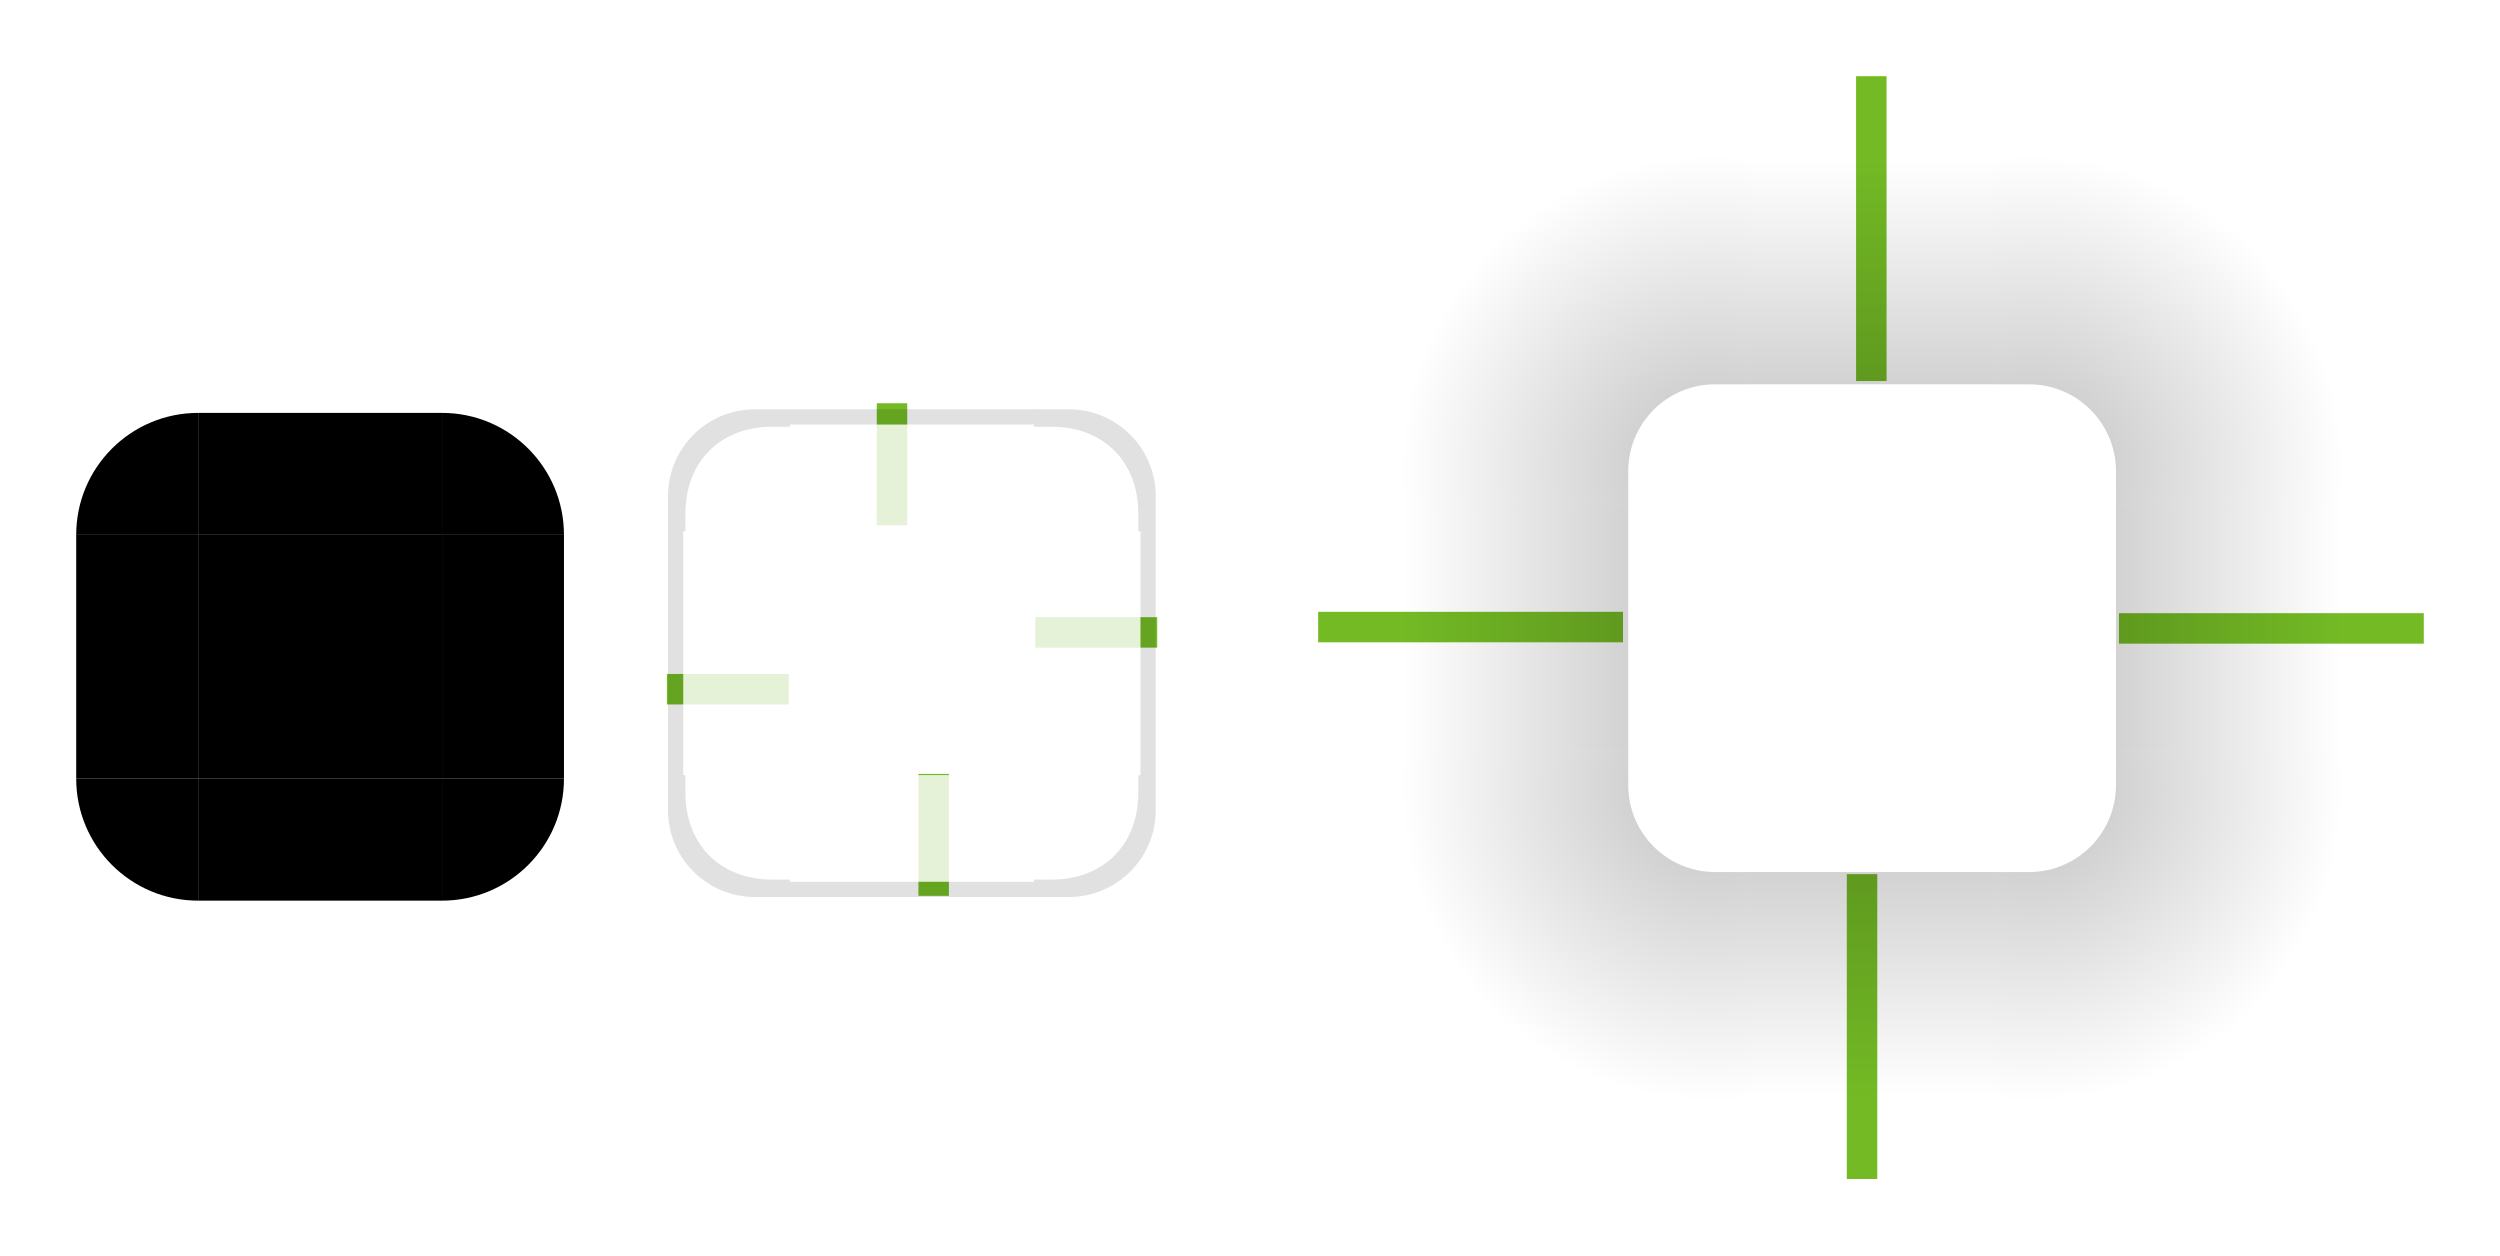
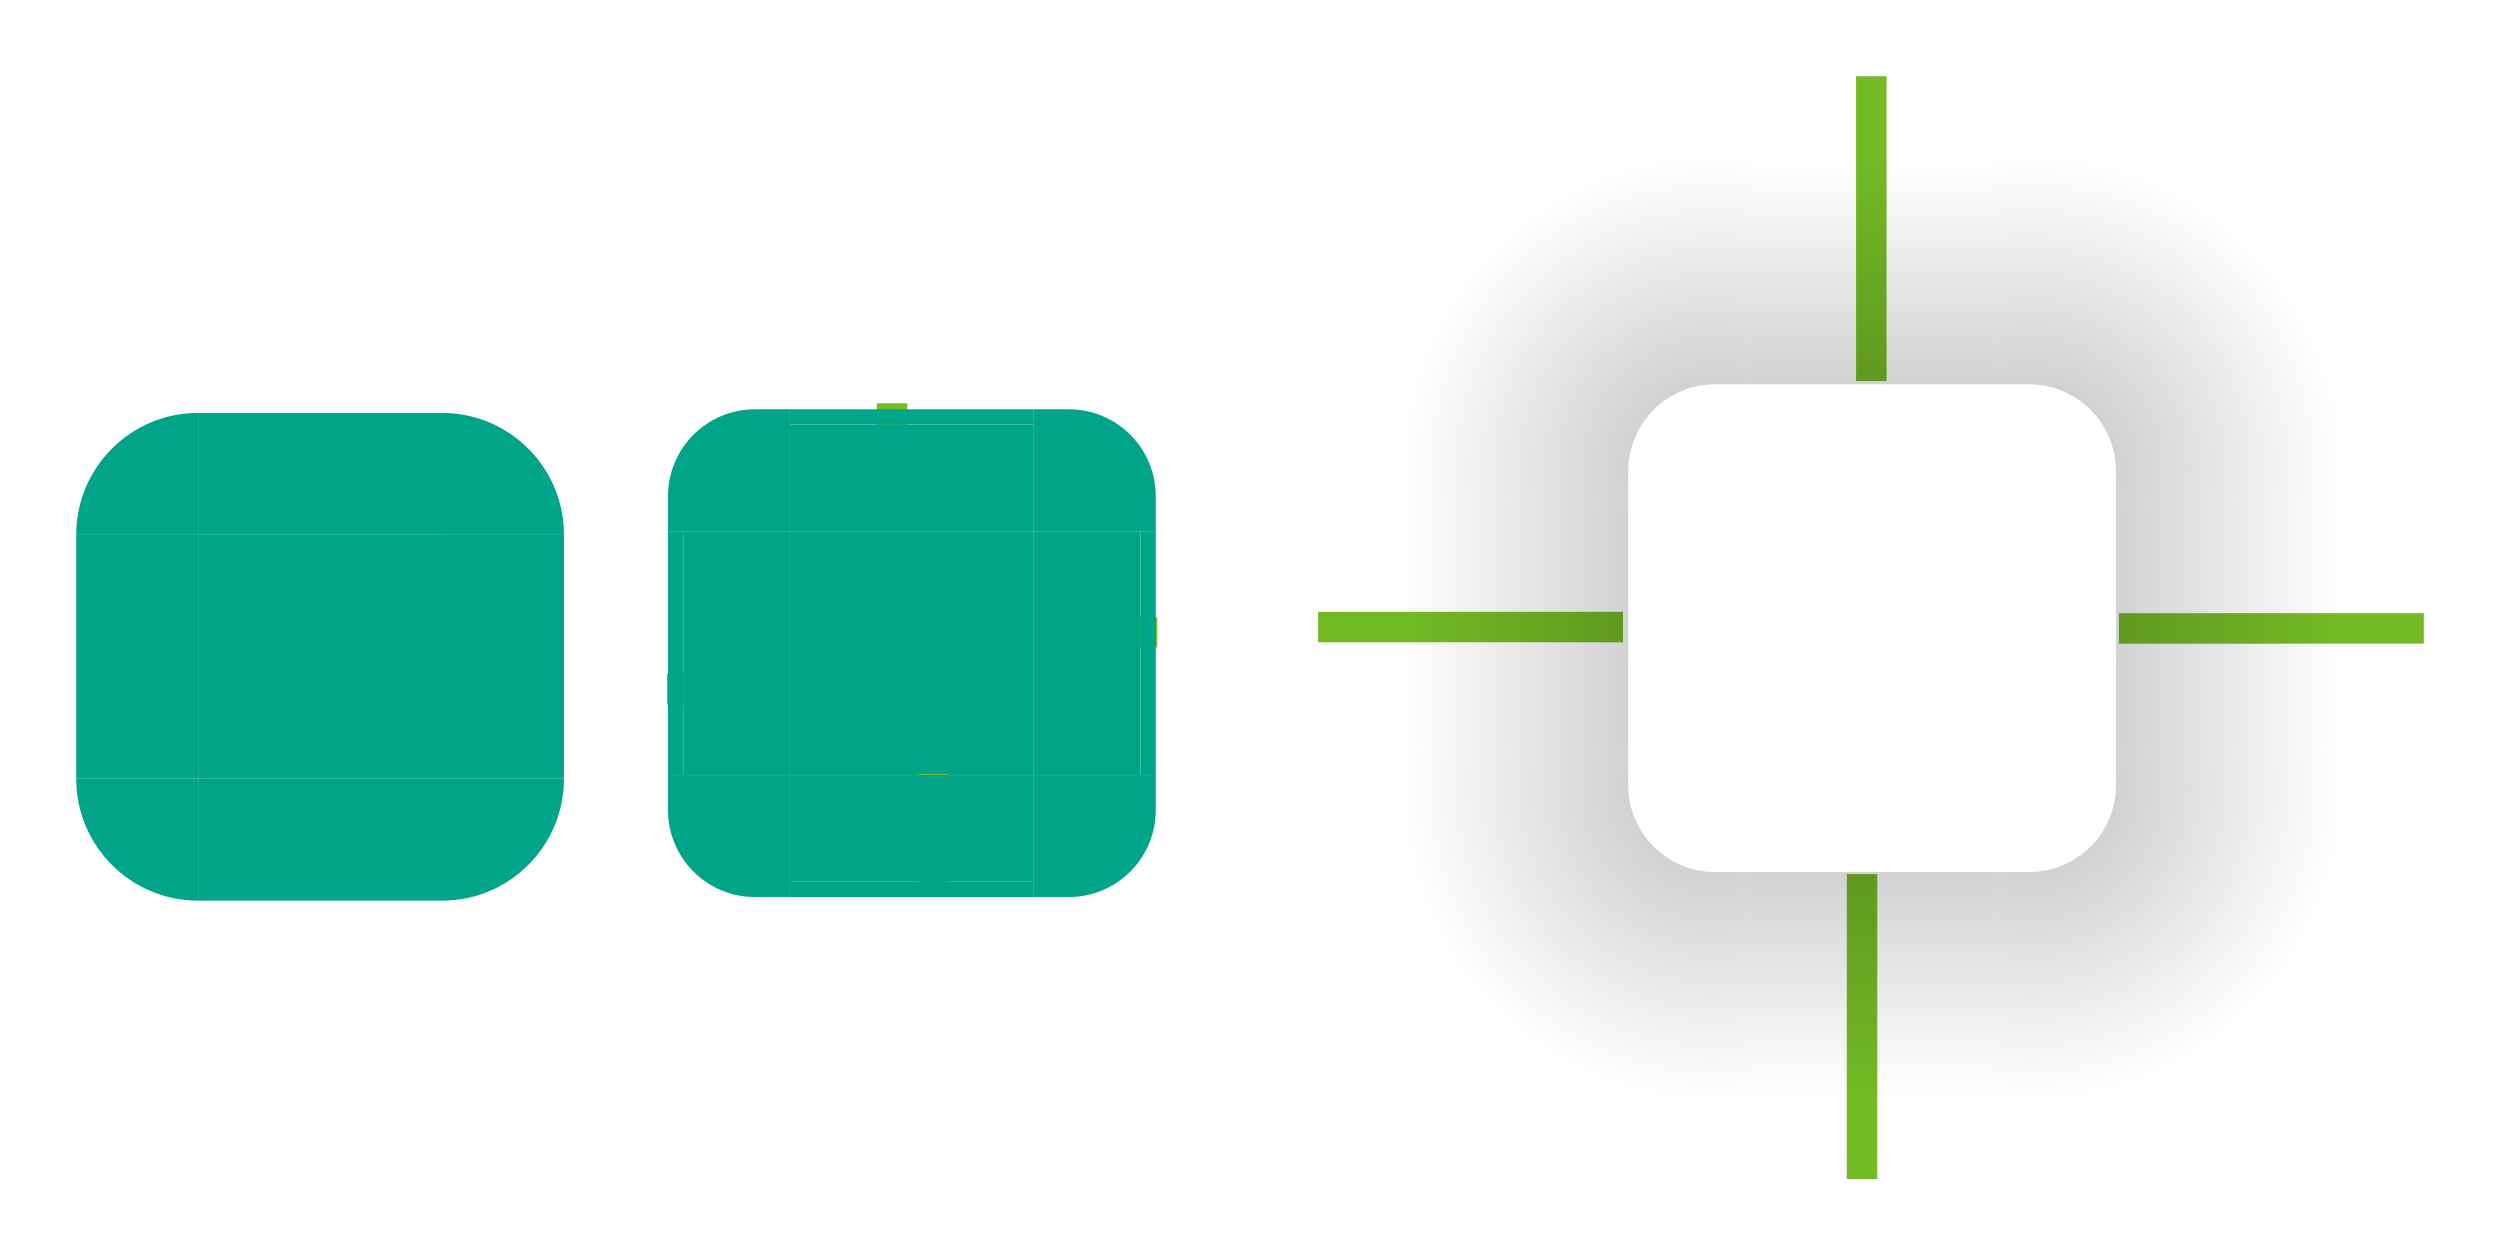
<svg xmlns="http://www.w3.org/2000/svg" xmlns:ns1="http://www.openswatchbook.org/uri/2009/osb" xmlns:xlink="http://www.w3.org/1999/xlink" id="svg3642" viewBox="0 0 164.018 82.35" version="1.0" height="82.35" width="164.018">
  <defs id="defs3644">
    <linearGradient id="linearGradient2516">
      <stop id="stop2512" offset="0" style="stop-color:#010101;stop-opacity:0.243" />
      <stop id="stop2514" offset="1" style="stop-color:#010101;stop-opacity:0;" />
    </linearGradient>
    <linearGradient id="linearGradient2510">
      <stop id="stop2506" offset="0" style="stop-color:#010101;stop-opacity:0.243" />
      <stop id="stop2508" offset="1" style="stop-color:#020202;stop-opacity:0" />
    </linearGradient>
    <linearGradient id="border-3" ns1:paint="solid">
      <stop style="stop-color:#000000;stop-opacity:0.118;" offset="0" id="stop1657" />
    </linearGradient>
    <linearGradient ns1:paint="solid" id="linearGradient852">
      <stop id="stop850" offset="0" style="stop-color:#3f41df;stop-opacity:1;" />
    </linearGradient>
    <linearGradient ns1:paint="solid" id="North_Panel">
      <stop id="stop844" offset="0" style="stop-color:#ffffff;stop-opacity:0.816;" />
    </linearGradient>
-     <linearGradient xlink:href="#North_Panel" id="linearGradient1364" gradientUnits="userSpaceOnUse" gradientTransform="matrix(0.3333333,0,0,0.3333333,50.65849,30.85163)" x1="3.5" y1="36" x2="51.5" y2="36" />
-     <linearGradient xlink:href="#North_Panel" id="linearGradient1002" gradientUnits="userSpaceOnUse" gradientTransform="matrix(0.3333333,0,0,8,23.02434,-169.8252)" x1="3.5" y1="11.5" x2="51.5" y2="11.5" />
-     <linearGradient xlink:href="#North_Panel" id="linearGradient924" x1="77.05" y1="61.447" x2="85.05" y2="61.447" gradientUnits="userSpaceOnUse" gradientTransform="matrix(0.875,0,0,0.875,8.085586,-9.059051)" />
-     <linearGradient xlink:href="#border-3" id="linearGradient1661" x1="77.05" y1="61.447" x2="85.05" y2="61.447" gradientUnits="userSpaceOnUse" gradientTransform="translate(-1.545691,-16.23998)" />
-     <linearGradient xlink:href="#border-3" id="linearGradient1665" gradientUnits="userSpaceOnUse" gradientTransform="matrix(0.3333333,0,0,0.9999999,23.02434,-92.82515)" x1="3.5" y1="11.5" x2="51.5" y2="11.5" />
-     <linearGradient xlink:href="#North_Panel" id="linearGradient2354" gradientUnits="userSpaceOnUse" gradientTransform="matrix(0.3333333,0,0,8,23.02434,-169.8252)" x1="3.5" y1="11.5" x2="51.5" y2="11.5" />
-     <linearGradient xlink:href="#border-3" id="linearGradient2356" gradientUnits="userSpaceOnUse" gradientTransform="matrix(0.3333333,0,0,0.9999999,23.02434,-92.82515)" x1="3.5" y1="11.5" x2="51.5" y2="11.5" />
-     <linearGradient xlink:href="#North_Panel" id="linearGradient2366" gradientUnits="userSpaceOnUse" gradientTransform="matrix(0.3333333,0,0,8,23.02434,-169.8252)" x1="3.5" y1="11.5" x2="51.5" y2="11.5" />
-     <linearGradient xlink:href="#border-3" id="linearGradient2368" gradientUnits="userSpaceOnUse" gradientTransform="matrix(0.3333333,0,0,0.9999999,23.02434,-92.82515)" x1="3.5" y1="11.5" x2="51.5" y2="11.5" />
-     <linearGradient xlink:href="#North_Panel" id="linearGradient2378" gradientUnits="userSpaceOnUse" gradientTransform="matrix(0.3333333,0,0,8,23.02434,-169.8252)" x1="3.5" y1="11.5" x2="51.5" y2="11.5" />
-     <linearGradient xlink:href="#border-3" id="linearGradient2380" gradientUnits="userSpaceOnUse" gradientTransform="matrix(0.3333333,0,0,0.9999999,23.02434,-92.82515)" x1="3.5" y1="11.5" x2="51.5" y2="11.5" />
-     <linearGradient xlink:href="#North_Panel" id="linearGradient2388" gradientUnits="userSpaceOnUse" gradientTransform="matrix(0.875,0,0,0.875,8.085586,-9.059051)" x1="77.05" y1="61.447" x2="85.05" y2="61.447" />
-     <linearGradient xlink:href="#border-3" id="linearGradient2390" gradientUnits="userSpaceOnUse" gradientTransform="translate(-1.545691,-16.23998)" x1="77.05" y1="61.447" x2="85.05" y2="61.447" />
-     <linearGradient xlink:href="#North_Panel" id="linearGradient2398" gradientUnits="userSpaceOnUse" gradientTransform="matrix(0.875,0,0,0.875,8.085586,-9.059051)" x1="77.05" y1="61.447" x2="85.05" y2="61.447" />
-     <linearGradient xlink:href="#border-3" id="linearGradient2400" gradientUnits="userSpaceOnUse" gradientTransform="translate(-1.545691,-16.23998)" x1="77.05" y1="61.447" x2="85.05" y2="61.447" />
-     <linearGradient xlink:href="#North_Panel" id="linearGradient2408" gradientUnits="userSpaceOnUse" gradientTransform="matrix(0.875,0,0,0.875,8.085586,-9.059051)" x1="77.05" y1="61.447" x2="85.05" y2="61.447" />
-     <linearGradient xlink:href="#border-3" id="linearGradient2410" gradientUnits="userSpaceOnUse" gradientTransform="translate(-1.545691,-16.23998)" x1="77.05" y1="61.447" x2="85.05" y2="61.447" />
    <linearGradient xlink:href="#linearGradient2510" id="linearGradient2453" gradientUnits="userSpaceOnUse" gradientTransform="matrix(1,0,0,1.111111,-57.13925,-161.791)" x1="98.31" y1="37.77" x2="98.31" y2="19.484" />
    <radialGradient xlink:href="#linearGradient2516" id="radialGradient2469" cx="125.335" cy="-5.664" fx="125.335" fy="-5.664" r="14" gradientUnits="userSpaceOnUse" gradientTransform="matrix(0,1.474385,-1.463621,0,124.9669,-133.1448)" />
    <linearGradient xlink:href="#linearGradient2510" id="linearGradient971" gradientUnits="userSpaceOnUse" gradientTransform="matrix(1,0,0,1.111111,-57.13925,-161.791)" x1="98.31" y1="37.77" x2="98.31" y2="19.484" />
    <linearGradient xlink:href="#linearGradient2510" id="linearGradient979" gradientUnits="userSpaceOnUse" gradientTransform="matrix(1,0,0,1.111111,-57.13925,-161.791)" x1="98.31" y1="37.77" x2="98.31" y2="19.484" />
    <linearGradient xlink:href="#linearGradient2510" id="linearGradient987" gradientUnits="userSpaceOnUse" gradientTransform="matrix(1,0,0,1.111111,-57.13925,-161.791)" x1="98.31" y1="37.77" x2="98.31" y2="19.484" />
    <radialGradient xlink:href="#linearGradient2516" id="radialGradient991" gradientUnits="userSpaceOnUse" gradientTransform="matrix(0,-1.474385,-1.463621,0,124.9669,215.572)" cx="125.335" cy="-5.664" fx="125.335" fy="-5.664" r="14" />
    <radialGradient xlink:href="#linearGradient2516" id="radialGradient995" gradientUnits="userSpaceOnUse" gradientTransform="matrix(0,1.474385,1.463621,0,120.6789,-133.1457)" cx="125.335" cy="-5.664" fx="125.335" fy="-5.664" r="14" />
    <radialGradient xlink:href="#linearGradient2516" id="radialGradient999" gradientUnits="userSpaceOnUse" gradientTransform="matrix(0,-1.474385,1.463621,0,120.6789,215.572)" cx="125.335" cy="-5.664" fx="125.335" fy="-5.664" r="14" />
  </defs>
-   <rect id="center" height="16" x="51.825" y="34.852" width="16" style="fill:url(#linearGradient1364);fill-opacity:1;stroke-width:0.32" />
+   <rect id="center" height="16" x="51.825" y="34.852" width="16" style="fill:#00a489;fill-opacity:1;stroke-width:0.32" />
  <rect style="fill:none;fill-opacity:0.243;stroke-width:0.32" width="16" y="33.213" x="114.823" height="16" id="shadow-center" />
-   <rect id="mask-center" height="16" x="13" y="35.089" width="16" style="fill:#000000;fill-opacity:1;stroke-width:0.32" />
-   <rect style="fill:#000000;fill-opacity:1;stroke-width:0.226" width="16" y="27.089" x="13" height="8" id="mask-top" />
-   <rect id="mask-bottom" height="8" x="13" y="51.089" width="16" style="fill:#000000;fill-opacity:1;stroke-width:0.226" />
-   <rect style="fill:#000000;fill-opacity:1;stroke-width:0.226" width="16" y="-37" x="35.089" height="8" id="mask-right" transform="rotate(90)" />
-   <rect transform="rotate(90)" id="mask-left" height="8" x="35.089" y="-13" width="16" style="fill:#000000;fill-opacity:1;stroke-width:0.226" />
-   <path transform="scale(1,-1)" d="m 37,-35.089 a 8,8 0 0 1 -8,8 l 0,-8 z" id="mask-topright" style="opacity:1;fill:#000000;fill-opacity:1;fill-rule:nonzero;stroke:none;stroke-width:4.594;stroke-linecap:round;stroke-miterlimit:4;stroke-dasharray:none;stroke-dashoffset:0;stroke-opacity:1" />
-   <path style="opacity:1;fill:#000000;fill-opacity:1;fill-rule:nonzero;stroke:none;stroke-width:4.594;stroke-linecap:round;stroke-miterlimit:4;stroke-dasharray:none;stroke-dashoffset:0;stroke-opacity:1" id="mask-topleft" d="m -5,-35.089 a 8,8 0 0 1 -8,8 l 0,-8 z" transform="scale(-1)" />
-   <path style="opacity:1;fill:#000000;fill-opacity:1;fill-rule:nonzero;stroke:none;stroke-width:4.594;stroke-linecap:round;stroke-miterlimit:4;stroke-dasharray:none;stroke-dashoffset:0;stroke-opacity:1" id="mask-bottomright" d="m 37,51.089 a 8,8 0 0 1 -8,8 l 0,-8 z" />
-   <path transform="scale(-1,1)" d="m -5,51.089 a 8,8 0 0 1 -8,8 l 0,-8 z" id="mask-bottomleft" style="opacity:1;fill:#000000;fill-opacity:1;fill-rule:nonzero;stroke:none;stroke-width:4.594;stroke-linecap:round;stroke-miterlimit:4;stroke-dasharray:none;stroke-dashoffset:0;stroke-opacity:1" />
+   <rect id="mask-center" height="16" x="13" y="35.089" width="16" style="fill:#00a489;fill-opacity:1;stroke-width:0.32" />
+   <rect style="fill:#00a489;fill-opacity:1;stroke-width:0.226" width="16" y="27.089" x="13" height="8" id="mask-top" />
+   <rect id="mask-bottom" height="8" x="13" y="51.089" width="16" style="fill:#00a489;fill-opacity:1;stroke-width:0.226" />
+   <rect style="fill:#00a489;fill-opacity:1;stroke-width:0.226" width="16" y="-37" x="35.089" height="8" id="mask-right" transform="rotate(90)" />
+   <rect transform="rotate(90)" id="mask-left" height="8" x="35.089" y="-13" width="16" style="fill:#00a489;fill-opacity:1;stroke-width:0.226" />
+   <path transform="scale(1,-1)" d="m 37,-35.089 a 8,8 0 0 1 -8,8 l 0,-8 z" id="mask-topright" style="opacity:1;fill:#00a489;fill-opacity:1;fill-rule:nonzero;stroke:none;stroke-width:4.594;stroke-linecap:round;stroke-miterlimit:4;stroke-dasharray:none;stroke-dashoffset:0;stroke-opacity:1" />
+   <path style="opacity:1;fill:#00a489;fill-opacity:1;fill-rule:nonzero;stroke:none;stroke-width:4.594;stroke-linecap:round;stroke-miterlimit:4;stroke-dasharray:none;stroke-dashoffset:0;stroke-opacity:1" id="mask-topleft" d="m -5,-35.089 a 8,8 0 0 1 -8,8 l 0,-8 z" transform="scale(-1)" />
+   <path style="opacity:1;fill:#00a489;fill-opacity:1;fill-rule:nonzero;stroke:none;stroke-width:4.594;stroke-linecap:round;stroke-miterlimit:4;stroke-dasharray:none;stroke-dashoffset:0;stroke-opacity:1" id="mask-bottomright" d="m 37,51.089 a 8,8 0 0 1 -8,8 l 0,-8 z" />
+   <path transform="scale(-1,1)" d="m -5,51.089 a 8,8 0 0 1 -8,8 l 0,-8 z" id="mask-bottomleft" style="opacity:1;fill:#00a489;fill-opacity:1;fill-rule:nonzero;stroke:none;stroke-width:4.594;stroke-linecap:round;stroke-miterlimit:4;stroke-dasharray:none;stroke-dashoffset:0;stroke-opacity:1" />
  <rect id="shadow-hint-bottom-margin" height="20" x="121.163" y="57.35" width="2" style="fill:#73ba25;fill-opacity:1;stroke-width:0.126" />
  <rect id="shadow-hint-left-margin" height="2" x="86.48" y="40.14" width="20" style="fill:#73ba25;fill-opacity:1;stroke-width:0.126" />
  <rect transform="rotate(90)" id="hint-right-margin" height="8" x="40.49" y="-75.922" width="2" style="fill:#73ba25;fill-opacity:1;stroke-width:0.08" />
  <rect style="fill:#73ba25;fill-opacity:1;stroke-width:0.08" width="2" y="-51.756" x="44.217" height="8" id="hint-left-margin" transform="rotate(90)" />
  <rect transform="rotate(90)" id="hint-top-margin" height="2" x="26.458" y="-59.522" width="8" style="fill:#73ba25;fill-opacity:1;stroke-width:0.08" />
  <rect style="fill:#73ba25;fill-opacity:1;stroke-width:0.08" width="8" y="-62.255" x="50.774" height="2" id="hint-bottom-margin" transform="rotate(90)" />
  <rect style="fill:#73ba25;fill-opacity:1;stroke-width:0.126" width="2" y="5" x="121.772" height="20" id="shadow-hint-top-margin" />
  <path style="opacity:1;fill:url(#radialGradient2469);fill-opacity:1;fill-rule:nonzero;stroke:none;stroke-width:7.096;stroke-linecap:round;stroke-miterlimit:4;stroke-dasharray:none;stroke-dashoffset:0;stroke-opacity:1" d="m 138.823,49.214 v 2.285 c 0,3.166 -2.549,5.715 -5.715,5.715 h -2.285 v 20 h 28 V 49.214 Z" id="shadow-bottomright" />
  <rect style="fill:#73ba25;fill-opacity:1;stroke-width:0.126" width="20" y="40.229" x="139.018" height="2" id="shadow-hint-right-margin" />
-   <g id="bottomright" transform="translate(-7.679379,9.644158)">
-     <path d="m 75.505,48.207 v -7 h 7 v 2 c 0,2.77 -2.23,5 -5,5 z" style="opacity:1;fill:url(#linearGradient924);fill-opacity:1;stroke:none;stroke-width:1" id="path918" />
-     <path d="m 83.505,43.493 c 0,3.166 -2.549,5.714 -5.714,5.714 h -2.286 v -1.143 h 1.143 c 3.429,0 5.714,-2.286 5.714,-5.714 v -1.143 h 1.143 z" style="opacity:1;fill:url(#linearGradient1661);fill-opacity:1;stroke:none;stroke-width:1.143" id="path4513" />
+   <g id="bottomright" transform="translate(-7.679379,9.644158)" style="fill:#00a489">
+     <path d="m 75.505,48.207 v -7 h 7 v 2 c 0,2.77 -2.23,5 -5,5 z" style="opacity:1;fill:#00a489;fill-opacity:1;stroke:none;stroke-width:1" id="path918" />
+     <path d="m 83.505,43.493 c 0,3.166 -2.549,5.714 -5.714,5.714 h -2.286 v -1.143 h 1.143 c 3.429,0 5.714,-2.286 5.714,-5.714 v -1.143 h 1.143 z" style="opacity:1;fill:#00a489;fill-opacity:1;stroke:none;stroke-width:1.143" id="path4513" />
  </g>
-   <g id="right" transform="translate(-6,10.66062)">
-     <g transform="matrix(0.875,0,0,1,9.228144,0)" id="g1683">
-       <rect id="rect1670" height="8" x="24.191" y="-81.825" width="16" style="fill:url(#linearGradient1002);fill-opacity:1;stroke-width:0.226" transform="rotate(90)" />
+   <g id="right" transform="translate(-6,10.66062)" style="fill:#00a489">
+     <g transform="matrix(0.875,0,0,1,9.228144,0)" id="g1683" style="fill:#00a489">
+       <rect id="rect1670" height="8" x="24.191" y="-81.825" width="16" style="fill:#00a489;fill-opacity:1;stroke-width:0.226" transform="rotate(90)" />
    </g>
-     <rect id="rect1663" height="1" x="24.191" y="-81.825" width="16" style="fill:url(#linearGradient1665);fill-opacity:1;stroke-width:0.08" transform="rotate(90)" />
+     <rect id="rect1663" height="1" x="24.191" y="-81.825" width="16" style="fill:#00a489;fill-opacity:1;stroke-width:0.08" transform="rotate(90)" />
  </g>
-   <g transform="matrix(-1,0,0,1,125.6503,10.66062)" id="left">
-     <g id="g2348" transform="matrix(0.875,0,0,1,9.228144,0)">
-       <rect transform="rotate(90)" style="fill:url(#linearGradient2354);fill-opacity:1;stroke-width:0.226" width="16" y="-81.825" x="24.191" height="8" id="rect2346" />
+   <g transform="matrix(-1,0,0,1,125.6503,10.66062)" id="left" style="fill:#00a489">
+     <g id="g2348" transform="matrix(0.875,0,0,1,9.228144,0)" style="fill:#00a489">
+       <rect transform="rotate(90)" style="fill:#00a489;fill-opacity:1;stroke-width:0.226" width="16" y="-81.825" x="24.191" height="8" id="rect2346" />
    </g>
-     <rect transform="rotate(90)" style="fill:url(#linearGradient2356);fill-opacity:1;stroke-width:0.08" width="16" y="-81.825" x="24.191" height="1" id="rect2350" />
+     <rect transform="rotate(90)" style="fill:#00a489;fill-opacity:1;stroke-width:0.08" width="16" y="-81.825" x="24.191" height="1" id="rect2350" />
  </g>
-   <g transform="rotate(-90,68.15546,40.52132)" id="top">
-     <g id="g2360" transform="matrix(0.875,0,0,1,9.228144,0)">
-       <rect transform="rotate(90)" style="fill:url(#linearGradient2366);fill-opacity:1;stroke-width:0.226" width="16" y="-81.825" x="24.191" height="8" id="rect2358" />
+   <g transform="rotate(-90,68.15546,40.52132)" id="top" style="fill:#00a489">
+     <g id="g2360" transform="matrix(0.875,0,0,1,9.228144,0)" style="fill:#00a489">
+       <rect transform="rotate(90)" style="fill:#00a489;fill-opacity:1;stroke-width:0.226" width="16" y="-81.825" x="24.191" height="8" id="rect2358" />
    </g>
-     <rect transform="rotate(90)" style="fill:url(#linearGradient2368);fill-opacity:1;stroke-width:0.08" width="16" y="-81.825" x="24.191" height="1" id="rect2362" />
+     <rect transform="rotate(90)" style="fill:#00a489;fill-opacity:1;stroke-width:0.08" width="16" y="-81.825" x="24.191" height="1" id="rect2362" />
  </g>
-   <g transform="rotate(90,57.49484,34.52132)" id="bottom">
-     <g id="g2372" transform="matrix(0.875,0,0,1,9.228144,0)">
-       <rect transform="rotate(90)" style="fill:url(#linearGradient2378);fill-opacity:1;stroke-width:0.226" width="16" y="-81.825" x="24.191" height="8" id="rect2370" />
+   <g transform="rotate(90,57.49484,34.52132)" id="bottom" style="fill:#00a489">
+     <g id="g2372" transform="matrix(0.875,0,0,1,9.228144,0)" style="fill:#00a489">
+       <rect transform="rotate(90)" style="fill:#00a489;fill-opacity:1;stroke-width:0.226" width="16" y="-81.825" x="24.191" height="8" id="rect2370" />
    </g>
-     <rect transform="rotate(90)" style="fill:url(#linearGradient2380);fill-opacity:1;stroke-width:0.08" width="16" y="-81.825" x="24.191" height="1" id="rect2374" />
+     <rect transform="rotate(90)" style="fill:#00a489;fill-opacity:1;stroke-width:0.08" width="16" y="-81.825" x="24.191" height="1" id="rect2374" />
  </g>
-   <g transform="matrix(-1,0,0,1,127.3297,9.644158)" id="bottomleft">
-     <path id="path2382" style="opacity:1;fill:url(#linearGradient2388);fill-opacity:1;stroke:none;stroke-width:1" d="m 75.505,48.207 v -7 h 7 v 2 c 0,2.77 -2.23,5 -5,5 z" />
-     <path id="path2384" style="opacity:1;fill:url(#linearGradient2390);fill-opacity:1;stroke:none;stroke-width:1.143" d="m 83.505,43.493 c 0,3.166 -2.549,5.714 -5.714,5.714 h -2.286 v -1.143 h 1.143 c 3.429,0 5.714,-2.286 5.714,-5.714 v -1.143 h 1.143 z" />
+   <g transform="matrix(-1,0,0,1,127.3297,9.644158)" id="bottomleft" style="fill:#00a489">
+     <path id="path2382" style="opacity:1;fill:#00a489;fill-opacity:1;stroke:none;stroke-width:1" d="m 75.505,48.207 v -7 h 7 v 2 c 0,2.77 -2.23,5 -5,5 z" />
+     <path id="path2384" style="opacity:1;fill:#00a489;fill-opacity:1;stroke:none;stroke-width:1.143" d="m 83.505,43.493 c 0,3.166 -2.549,5.714 -5.714,5.714 h -2.286 v -1.143 h 1.143 c 3.429,0 5.714,-2.286 5.714,-5.714 v -1.143 h 1.143 z" />
  </g>
-   <g transform="matrix(1,0,0,-1,-7.679379,76.05911)" id="topright">
-     <path id="path2392" style="opacity:1;fill:url(#linearGradient2398);fill-opacity:1;stroke:none;stroke-width:1" d="m 75.505,48.207 v -7 h 7 v 2 c 0,2.77 -2.23,5 -5,5 z" />
-     <path id="path2394" style="opacity:1;fill:url(#linearGradient2400);fill-opacity:1;stroke:none;stroke-width:1.143" d="m 83.505,43.493 c 0,3.166 -2.549,5.714 -5.714,5.714 h -2.286 v -1.143 h 1.143 c 3.429,0 5.714,-2.286 5.714,-5.714 v -1.143 h 1.143 z" />
+   <g transform="matrix(1,0,0,-1,-7.679379,76.05911)" id="topright" style="fill:#00a489">
+     <path id="path2392" style="opacity:1;fill:#00a489;fill-opacity:1;stroke:none;stroke-width:1" d="m 75.505,48.207 v -7 h 7 v 2 c 0,2.77 -2.23,5 -5,5 z" />
+     <path id="path2394" style="opacity:1;fill:#00a489;fill-opacity:1;stroke:none;stroke-width:1.143" d="m 83.505,43.493 c 0,3.166 -2.549,5.714 -5.714,5.714 h -2.286 v -1.143 h 1.143 c 3.429,0 5.714,-2.286 5.714,-5.714 v -1.143 h 1.143 z" />
  </g>
-   <g transform="rotate(-180,63.66484,38.02955)" id="topleft">
-     <path id="path2402" style="opacity:1;fill:url(#linearGradient2408);fill-opacity:1;stroke:none;stroke-width:1" d="m 75.505,48.207 v -7 h 7 v 2 c 0,2.77 -2.23,5 -5,5 z" />
-     <path id="path2404" style="opacity:1;fill:url(#linearGradient2410);fill-opacity:1;stroke:none;stroke-width:1.143" d="m 83.505,43.493 c 0,3.166 -2.549,5.714 -5.714,5.714 h -2.286 v -1.143 h 1.143 c 3.429,0 5.714,-2.286 5.714,-5.714 v -1.143 h 1.143 z" />
+   <g transform="rotate(-180,63.66484,38.02955)" id="topleft" style="fill:#00a489">
+     <path id="path2402" style="opacity:1;fill:#00a489;fill-opacity:1;stroke:none;stroke-width:1" d="m 75.505,48.207 v -7 h 7 v 2 c 0,2.77 -2.23,5 -5,5 z" />
+     <path id="path2404" style="opacity:1;fill:#00a489;fill-opacity:1;stroke:none;stroke-width:1.143" d="m 83.505,43.493 c 0,3.166 -2.549,5.714 -5.714,5.714 h -2.286 v -1.143 h 1.143 c 3.429,0 5.714,-2.286 5.714,-5.714 v -1.143 h 1.143 z" />
  </g>
  <g id="shadow-bottom" transform="rotate(90,75.08267,6.866302)">
    <rect id="rect2447" height="20" x="32.874" y="-145.43" width="16" style="fill:url(#linearGradient2453);fill-opacity:1;stroke-width:0.358" transform="matrix(0,-1,-1,0,0,0)" />
    <rect style="opacity:1;fill:none;fill-opacity:0.691;fill-rule:nonzero;stroke:none;stroke-width:1.922;stroke-linecap:round;stroke-miterlimit:4;stroke-dasharray:none;stroke-dashoffset:0;stroke-opacity:1" id="rect2449" width="16" height="8" x="32.874" y="-125.43" transform="matrix(0,-1,-1,0,0,0)" />
  </g>
  <g transform="translate(13.39341,82.08711)" id="shadow-right">
    <rect transform="matrix(0,-1,-1,0,0,0)" style="fill:url(#linearGradient971);fill-opacity:1;stroke-width:0.358" width="16" y="-145.43" x="32.874" height="20" id="rect965" />
    <rect transform="matrix(0,-1,-1,0,0,0)" y="-125.43" x="32.874" height="8" width="16" id="rect967" style="opacity:1;fill:none;fill-opacity:0.691;fill-rule:nonzero;stroke:none;stroke-width:1.922;stroke-linecap:round;stroke-miterlimit:4;stroke-dasharray:none;stroke-dashoffset:0;stroke-opacity:1" />
  </g>
  <g transform="rotate(180,116.1262,0.169602)" id="shadow-left">
    <rect transform="matrix(0,-1,-1,0,0,0)" style="fill:url(#linearGradient979);fill-opacity:1;stroke-width:0.358" width="16" y="-145.43" x="32.874" height="20" id="rect973" />
    <rect transform="matrix(0,-1,-1,0,0,0)" y="-125.43" x="32.874" height="8" width="16" id="rect975" style="opacity:1;fill:none;fill-opacity:0.691;fill-rule:nonzero;stroke:none;stroke-width:1.922;stroke-linecap:round;stroke-miterlimit:4;stroke-dasharray:none;stroke-dashoffset:0;stroke-opacity:1" />
  </g>
  <g transform="matrix(0,-1,-1,0,81.94899,150.6427)" id="shadow-top">
    <rect transform="matrix(0,-1,-1,0,0,0)" style="fill:url(#linearGradient987);fill-opacity:1;stroke-width:0.358" width="16" y="-145.43" x="32.874" height="20" id="rect981" />
    <rect transform="matrix(0,-1,-1,0,0,0)" y="-125.43" x="32.874" height="8" width="16" id="rect983" style="opacity:1;fill:none;fill-opacity:0.691;fill-rule:nonzero;stroke:none;stroke-width:1.922;stroke-linecap:round;stroke-miterlimit:4;stroke-dasharray:none;stroke-dashoffset:0;stroke-opacity:1" />
  </g>
  <path id="shadow-topright" d="m 138.823,33.213 v -2.285 c 0,-3.166 -2.549,-5.715 -5.715,-5.715 h -2.285 V 5.213 h 28 v 28 z" style="opacity:1;fill:url(#radialGradient991);fill-opacity:1;fill-rule:nonzero;stroke:none;stroke-width:7.096;stroke-linecap:round;stroke-miterlimit:4;stroke-dasharray:none;stroke-dashoffset:0;stroke-opacity:1" />
  <path id="shadow-bottomleft" d="m 106.823,49.213 v 2.285 c 0,3.166 2.549,5.715 5.715,5.715 h 2.285 V 77.213 H 86.823 V 49.213 Z" style="opacity:1;fill:url(#radialGradient995);fill-opacity:1;fill-rule:nonzero;stroke:none;stroke-width:7.096;stroke-linecap:round;stroke-miterlimit:4;stroke-dasharray:none;stroke-dashoffset:0;stroke-opacity:1" />
  <path id="shadow-topleft" d="m 106.823,33.213 v -2.285 c 0,-3.166 2.549,-5.715 5.715,-5.715 h 2.285 V 5.213 H 86.823 v 28 z" style="opacity:1;fill:url(#radialGradient999);fill-opacity:1;fill-rule:nonzero;stroke:none;stroke-width:7.096;stroke-linecap:round;stroke-miterlimit:4;stroke-dasharray:none;stroke-dashoffset:0;stroke-opacity:1" />
</svg>
